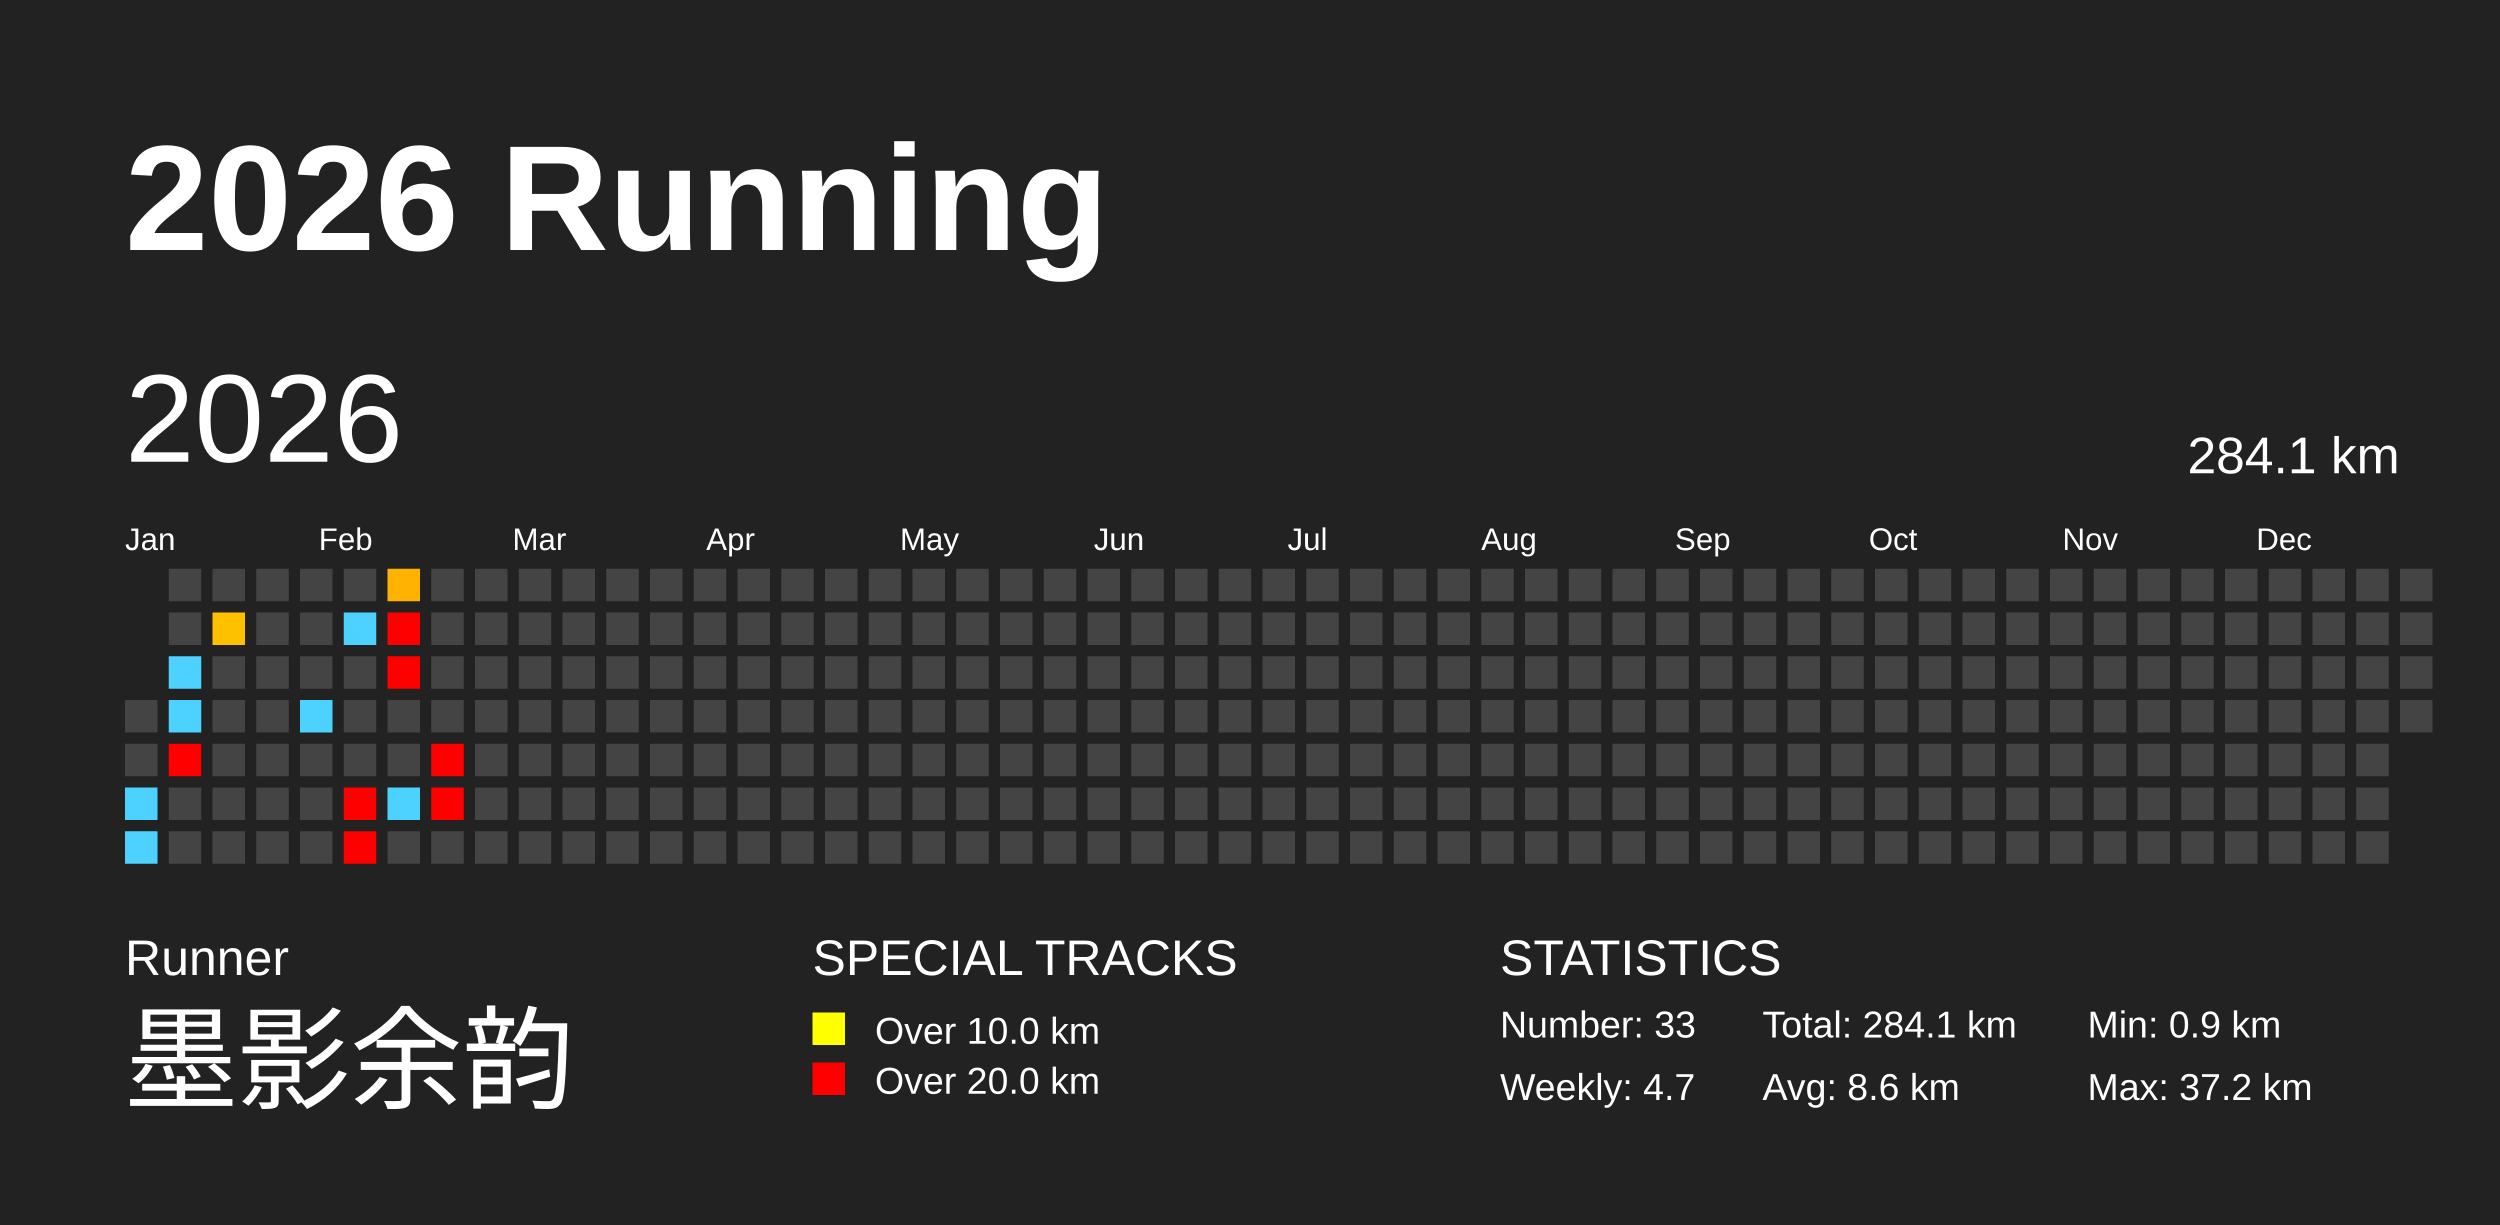
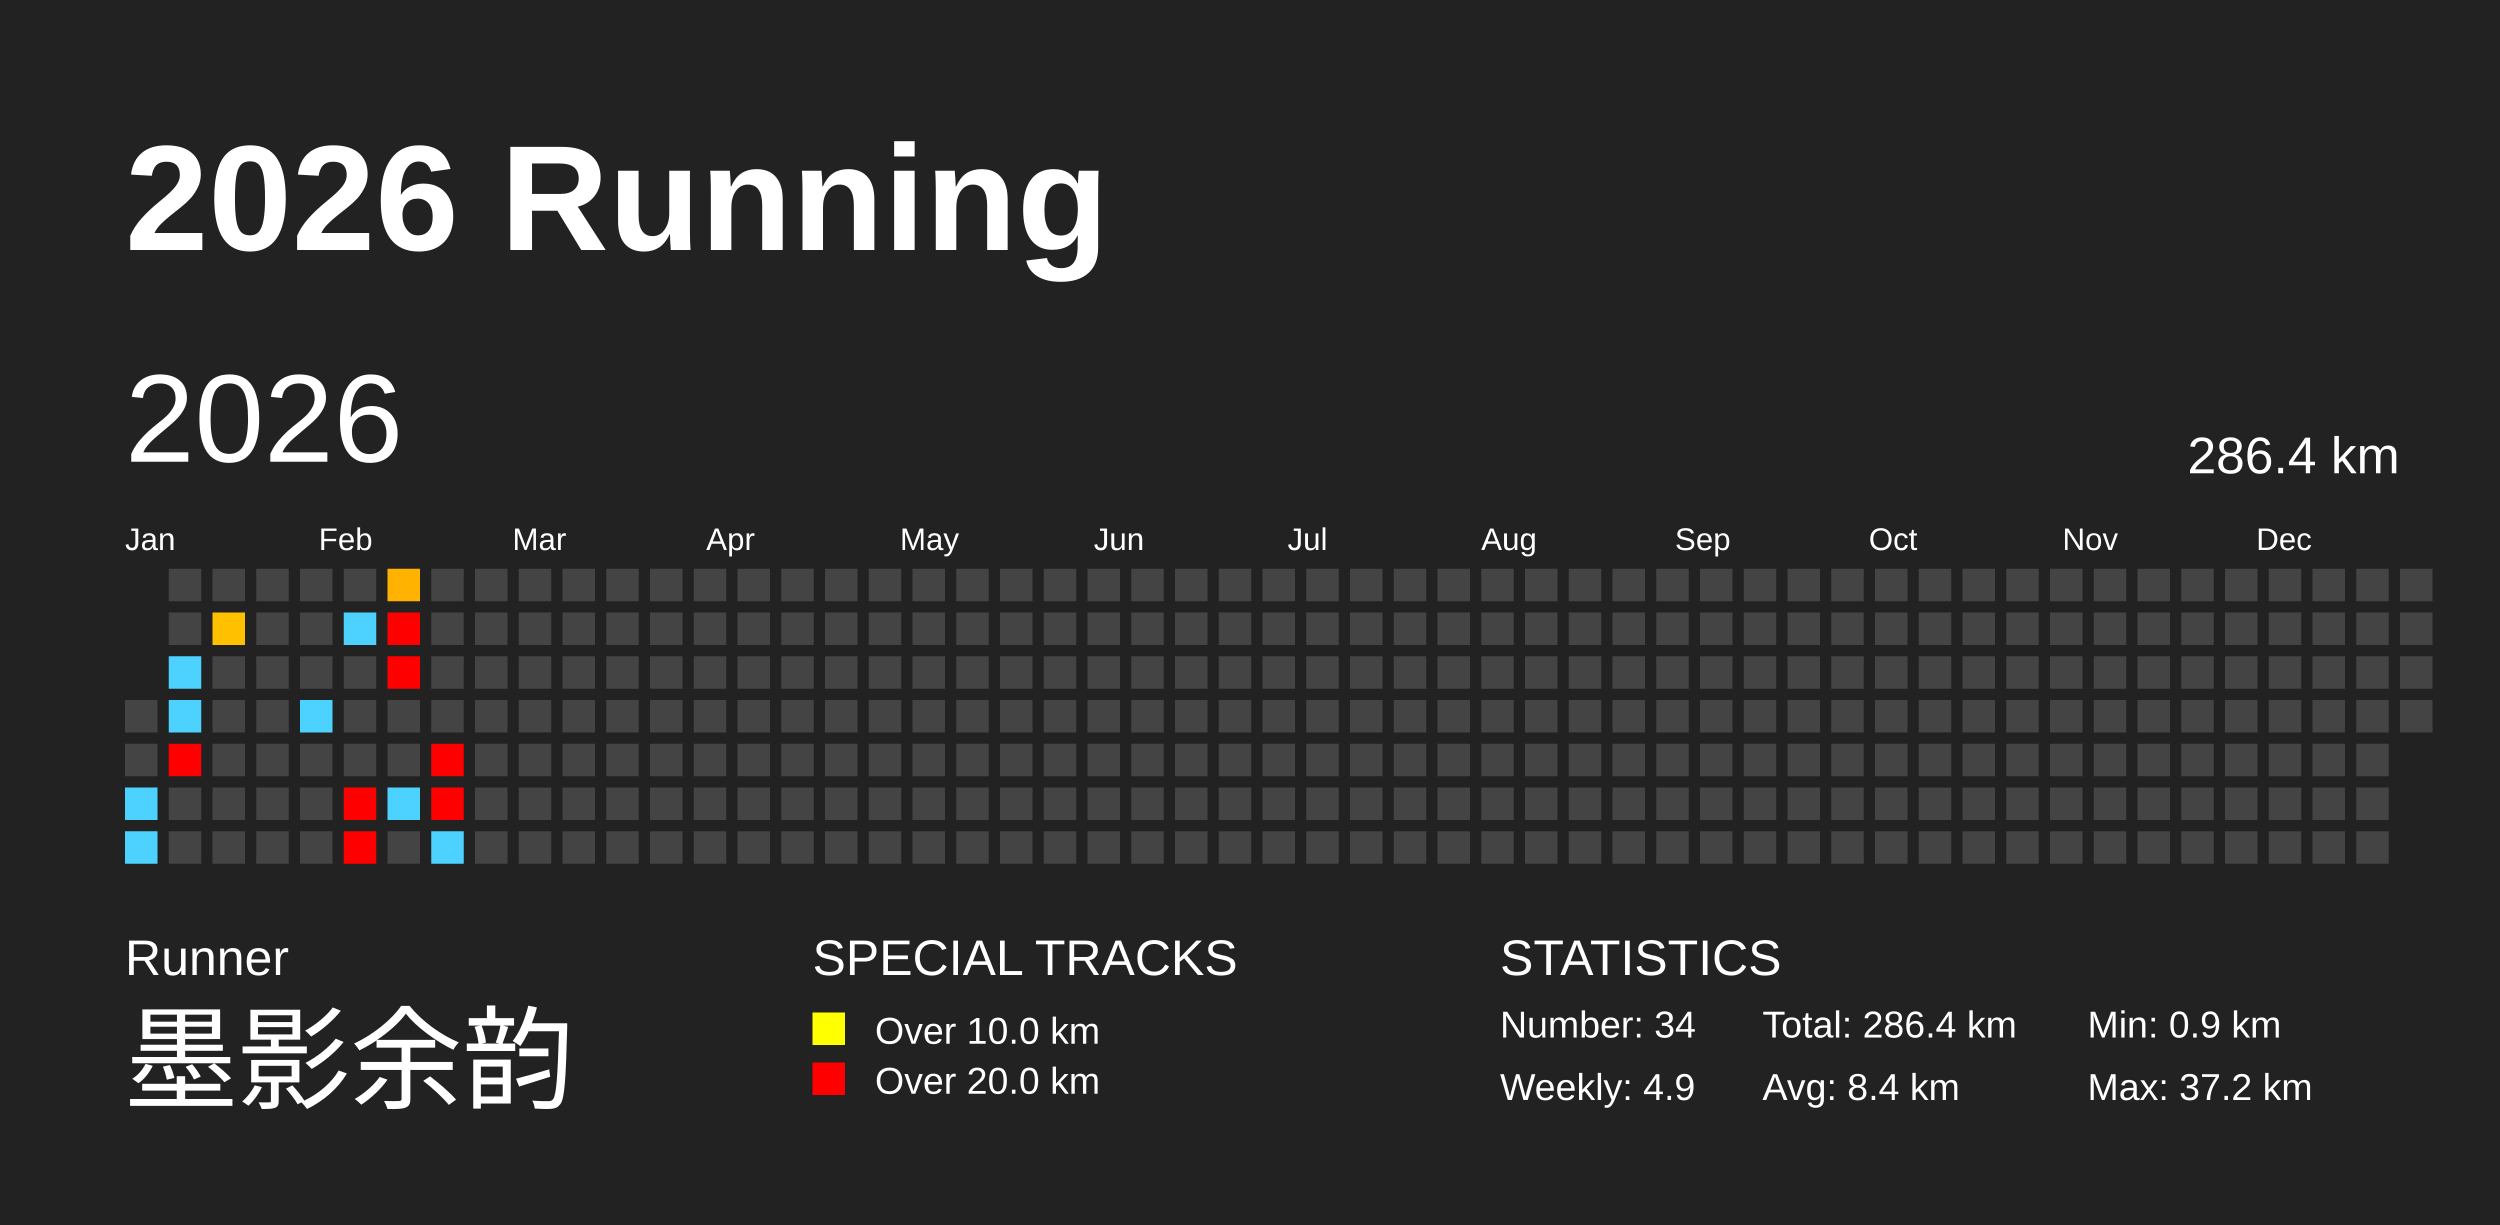
<svg xmlns="http://www.w3.org/2000/svg" baseProfile="full" height="98mm" version="1.1" viewBox="0,0,200,98" width="200mm">
  <defs />
  <rect fill="#222222" height="98" width="200" x="0" y="0" />
  <text fill="#FFFFFF" style="font-size:12px; font-family:Arial; font-weight:bold;" x="10" y="20">2026 Running</text>
  <text fill="#FFFFFF" style="font-size:4px; font-family:Arial" x="10" y="78">Runner</text>
  <text fill="#FFFFFF" style="font-size:9px; font-family:Arial" x="10" y="88">墨影余韵</text>
  <text fill="#FFFFFF" style="font-size:4px; font-family:Arial" x="65" y="78">SPECIAL TRACKS</text>
  <rect fill="yellow" height="2.6" width="2.6" x="65" y="81" />
  <text fill="#FFFFFF" style="font-size:3px; font-family:Arial" x="70" y="83.5">Over 10.0 km</text>
  <rect fill="red" height="2.6" width="2.6" x="65" y="85" />
  <text fill="#FFFFFF" style="font-size:3px; font-family:Arial" x="70" y="87.5">Over 20.0 km</text>
  <text fill="#FFFFFF" style="font-size:4px; font-family:Arial" x="120" y="78">STATISTICS</text>
-   <text fill="#FFFFFF" style="font-size:3px; font-family:Arial" x="120" y="83">Number: 33</text>
-   <text fill="#FFFFFF" style="font-size:3px; font-family:Arial" x="120" y="88">Weekly: 4.7</text>
-   <text fill="#FFFFFF" style="font-size:3px; font-family:Arial" x="141" y="83">Total: 284.1 km</text>
-   <text fill="#FFFFFF" style="font-size:3px; font-family:Arial" x="141" y="88">Avg: 8.6 km</text>
+   <text fill="#FFFFFF" style="font-size:3px; font-family:Arial" x="120" y="83">Number: 34</text>
+   <text fill="#FFFFFF" style="font-size:3px; font-family:Arial" x="120" y="88">Weekly: 4.9</text>
+   <text fill="#FFFFFF" style="font-size:3px; font-family:Arial" x="141" y="83">Total: 286.4 km</text>
+   <text fill="#FFFFFF" style="font-size:3px; font-family:Arial" x="141" y="88">Avg: 8.4 km</text>
  <text fill="#FFFFFF" style="font-size:3px; font-family:Arial" x="167" y="83">Min: 0.9 km</text>
  <text fill="#FFFFFF" style="font-size:3px; font-family:Arial" x="167" y="88">Max: 37.2 km</text>
  <text dominant-baseline="hanging" fill="#FFFFFF" style="font-size:10.0px; font-family:Arial;" x="10" y="30">2026</text>
-   <text dominant-baseline="hanging" fill="#FFFFFF" style="font-size:4.125px; font-family:Arial;" x="175" y="35">284.1 km</text>
+   <text dominant-baseline="hanging" fill="#FFFFFF" style="font-size:4.125px; font-family:Arial;" x="175" y="35">286.4 km</text>
  <text fill="#FFFFFF" style="font-size:2.5px; font-family:Arial" x="10.0" y="44">Jan</text>
  <text fill="#FFFFFF" style="font-size:2.5px; font-family:Arial" x="25.5" y="44">Feb</text>
  <text fill="#FFFFFF" style="font-size:2.5px; font-family:Arial" x="41.0" y="44">Mar</text>
  <text fill="#FFFFFF" style="font-size:2.5px; font-family:Arial" x="56.5" y="44">Apr</text>
  <text fill="#FFFFFF" style="font-size:2.5px; font-family:Arial" x="72.0" y="44">May</text>
  <text fill="#FFFFFF" style="font-size:2.5px; font-family:Arial" x="87.5" y="44">Jun</text>
  <text fill="#FFFFFF" style="font-size:2.5px; font-family:Arial" x="103.0" y="44">Jul</text>
  <text fill="#FFFFFF" style="font-size:2.5px; font-family:Arial" x="118.5" y="44">Aug</text>
  <text fill="#FFFFFF" style="font-size:2.5px; font-family:Arial" x="134.0" y="44">Sep</text>
  <text fill="#FFFFFF" style="font-size:2.5px; font-family:Arial" x="149.5" y="44">Oct</text>
  <text fill="#FFFFFF" style="font-size:2.5px; font-family:Arial" x="165.0" y="44">Nov</text>
  <text fill="#FFFFFF" style="font-size:2.5px; font-family:Arial" x="180.5" y="44">Dec</text>
  <rect fill="#444444" height="2.6" width="2.6" x="10.0" y="56.0" />
  <rect fill="#444444" height="2.6" width="2.6" x="10.0" y="59.5" />
  <rect fill="#4dd2ff" height="2.6" width="2.6" x="10.0" y="63.0" />
  <rect fill="#4dd2ff" height="2.6" width="2.6" x="10.0" y="66.5" />
  <rect fill="#444444" height="2.6" width="2.6" x="13.5" y="45.5" />
  <rect fill="#444444" height="2.6" width="2.6" x="13.5" y="49.0" />
  <rect fill="#4dd2ff" height="2.6" width="2.6" x="13.5" y="52.5" />
  <rect fill="#4dd2ff" height="2.6" width="2.6" x="13.5" y="56.0" />
  <rect fill="red" height="2.6" width="2.6" x="13.5" y="59.5" />
  <rect fill="#444444" height="2.6" width="2.6" x="13.5" y="63.0" />
  <rect fill="#444444" height="2.6" width="2.6" x="13.5" y="66.5" />
  <rect fill="#444444" height="2.6" width="2.6" x="17.0" y="45.5" />
  <rect fill="#ffc000" height="2.6" width="2.6" x="17.0" y="49.0" />
  <rect fill="#444444" height="2.6" width="2.6" x="17.0" y="52.5" />
  <rect fill="#444444" height="2.6" width="2.6" x="17.0" y="56.0" />
  <rect fill="#444444" height="2.6" width="2.6" x="17.0" y="59.5" />
  <rect fill="#444444" height="2.6" width="2.6" x="17.0" y="63.0" />
  <rect fill="#444444" height="2.6" width="2.6" x="17.0" y="66.5" />
  <rect fill="#444444" height="2.6" width="2.6" x="20.5" y="45.5" />
  <rect fill="#444444" height="2.6" width="2.6" x="20.5" y="49.0" />
  <rect fill="#444444" height="2.6" width="2.6" x="20.5" y="52.5" />
  <rect fill="#444444" height="2.6" width="2.6" x="20.5" y="56.0" />
  <rect fill="#444444" height="2.6" width="2.6" x="20.5" y="59.5" />
  <rect fill="#444444" height="2.6" width="2.6" x="20.5" y="63.0" />
  <rect fill="#444444" height="2.6" width="2.6" x="20.5" y="66.5" />
  <rect fill="#444444" height="2.6" width="2.6" x="24.0" y="45.5" />
  <rect fill="#444444" height="2.6" width="2.6" x="24.0" y="49.0" />
  <rect fill="#444444" height="2.6" width="2.6" x="24.0" y="52.5" />
  <rect fill="#4dd2ff" height="2.6" width="2.6" x="24.0" y="56.0" />
  <rect fill="#444444" height="2.6" width="2.6" x="24.0" y="59.5" />
  <rect fill="#444444" height="2.6" width="2.6" x="24.0" y="63.0" />
  <rect fill="#444444" height="2.6" width="2.6" x="24.0" y="66.5" />
  <rect fill="#444444" height="2.6" width="2.6" x="27.5" y="45.5" />
  <rect fill="#4dd2ff" height="2.6" width="2.6" x="27.5" y="49.0" />
  <rect fill="#444444" height="2.6" width="2.6" x="27.5" y="52.5" />
  <rect fill="#444444" height="2.6" width="2.6" x="27.5" y="56.0" />
  <rect fill="#444444" height="2.6" width="2.6" x="27.5" y="59.5" />
  <rect fill="red" height="2.6" width="2.6" x="27.5" y="63.0" />
  <rect fill="red" height="2.6" width="2.6" x="27.5" y="66.5" />
  <rect fill="#ffb200" height="2.6" width="2.6" x="31.0" y="45.5" />
  <rect fill="red" height="2.6" width="2.6" x="31.0" y="49.0" />
  <rect fill="red" height="2.6" width="2.6" x="31.0" y="52.5" />
  <rect fill="#444444" height="2.6" width="2.6" x="31.0" y="56.0" />
  <rect fill="#444444" height="2.6" width="2.6" x="31.0" y="59.5" />
  <rect fill="#4dd2ff" height="2.6" width="2.6" x="31.0" y="63.0" />
  <rect fill="#444444" height="2.6" width="2.6" x="31.0" y="66.5" />
  <rect fill="#444444" height="2.6" width="2.6" x="34.5" y="45.5" />
  <rect fill="#444444" height="2.6" width="2.6" x="34.5" y="49.0" />
  <rect fill="#444444" height="2.6" width="2.6" x="34.5" y="52.5" />
  <rect fill="#444444" height="2.6" width="2.6" x="34.5" y="56.0" />
  <rect fill="red" height="2.6" width="2.6" x="34.5" y="59.5" />
  <rect fill="red" height="2.6" width="2.6" x="34.5" y="63.0" />
-   <rect fill="#444444" height="2.6" width="2.6" x="34.5" y="66.5" />
+   <rect fill="#4dd2ff" height="2.6" width="2.6" x="34.5" y="66.5" />
  <rect fill="#444444" height="2.6" width="2.6" x="38.0" y="45.5" />
  <rect fill="#444444" height="2.6" width="2.6" x="38.0" y="49.0" />
  <rect fill="#444444" height="2.6" width="2.6" x="38.0" y="52.5" />
  <rect fill="#444444" height="2.6" width="2.6" x="38.0" y="56.0" />
  <rect fill="#444444" height="2.6" width="2.6" x="38.0" y="59.5" />
  <rect fill="#444444" height="2.6" width="2.6" x="38.0" y="63.0" />
  <rect fill="#444444" height="2.6" width="2.6" x="38.0" y="66.5" />
  <rect fill="#444444" height="2.6" width="2.6" x="41.5" y="45.5" />
  <rect fill="#444444" height="2.6" width="2.6" x="41.5" y="49.0" />
  <rect fill="#444444" height="2.6" width="2.6" x="41.5" y="52.5" />
  <rect fill="#444444" height="2.6" width="2.6" x="41.5" y="56.0" />
  <rect fill="#444444" height="2.6" width="2.6" x="41.5" y="59.5" />
  <rect fill="#444444" height="2.6" width="2.6" x="41.5" y="63.0" />
  <rect fill="#444444" height="2.6" width="2.6" x="41.5" y="66.5" />
  <rect fill="#444444" height="2.6" width="2.6" x="45.0" y="45.5" />
  <rect fill="#444444" height="2.6" width="2.6" x="45.0" y="49.0" />
  <rect fill="#444444" height="2.6" width="2.6" x="45.0" y="52.5" />
  <rect fill="#444444" height="2.6" width="2.6" x="45.0" y="56.0" />
  <rect fill="#444444" height="2.6" width="2.6" x="45.0" y="59.5" />
  <rect fill="#444444" height="2.6" width="2.6" x="45.0" y="63.0" />
  <rect fill="#444444" height="2.6" width="2.6" x="45.0" y="66.5" />
  <rect fill="#444444" height="2.6" width="2.6" x="48.5" y="45.5" />
  <rect fill="#444444" height="2.6" width="2.6" x="48.5" y="49.0" />
  <rect fill="#444444" height="2.6" width="2.6" x="48.5" y="52.5" />
  <rect fill="#444444" height="2.6" width="2.6" x="48.5" y="56.0" />
  <rect fill="#444444" height="2.6" width="2.6" x="48.5" y="59.5" />
  <rect fill="#444444" height="2.6" width="2.6" x="48.5" y="63.0" />
  <rect fill="#444444" height="2.6" width="2.6" x="48.5" y="66.5" />
  <rect fill="#444444" height="2.6" width="2.6" x="52.0" y="45.5" />
  <rect fill="#444444" height="2.6" width="2.6" x="52.0" y="49.0" />
  <rect fill="#444444" height="2.6" width="2.6" x="52.0" y="52.5" />
  <rect fill="#444444" height="2.6" width="2.6" x="52.0" y="56.0" />
  <rect fill="#444444" height="2.6" width="2.6" x="52.0" y="59.5" />
  <rect fill="#444444" height="2.6" width="2.6" x="52.0" y="63.0" />
  <rect fill="#444444" height="2.6" width="2.6" x="52.0" y="66.5" />
  <rect fill="#444444" height="2.6" width="2.6" x="55.5" y="45.5" />
  <rect fill="#444444" height="2.6" width="2.6" x="55.5" y="49.0" />
  <rect fill="#444444" height="2.6" width="2.6" x="55.5" y="52.5" />
  <rect fill="#444444" height="2.6" width="2.6" x="55.5" y="56.0" />
  <rect fill="#444444" height="2.6" width="2.6" x="55.5" y="59.5" />
  <rect fill="#444444" height="2.6" width="2.6" x="55.5" y="63.0" />
  <rect fill="#444444" height="2.6" width="2.6" x="55.5" y="66.5" />
  <rect fill="#444444" height="2.6" width="2.6" x="59.0" y="45.5" />
  <rect fill="#444444" height="2.6" width="2.6" x="59.0" y="49.0" />
  <rect fill="#444444" height="2.6" width="2.6" x="59.0" y="52.5" />
  <rect fill="#444444" height="2.6" width="2.6" x="59.0" y="56.0" />
  <rect fill="#444444" height="2.6" width="2.6" x="59.0" y="59.5" />
  <rect fill="#444444" height="2.6" width="2.6" x="59.0" y="63.0" />
  <rect fill="#444444" height="2.6" width="2.6" x="59.0" y="66.5" />
  <rect fill="#444444" height="2.6" width="2.6" x="62.5" y="45.5" />
  <rect fill="#444444" height="2.6" width="2.6" x="62.5" y="49.0" />
  <rect fill="#444444" height="2.6" width="2.6" x="62.5" y="52.5" />
  <rect fill="#444444" height="2.6" width="2.6" x="62.5" y="56.0" />
  <rect fill="#444444" height="2.6" width="2.6" x="62.5" y="59.5" />
  <rect fill="#444444" height="2.6" width="2.6" x="62.5" y="63.0" />
  <rect fill="#444444" height="2.6" width="2.6" x="62.5" y="66.5" />
  <rect fill="#444444" height="2.6" width="2.6" x="66.0" y="45.5" />
  <rect fill="#444444" height="2.6" width="2.6" x="66.0" y="49.0" />
  <rect fill="#444444" height="2.6" width="2.6" x="66.0" y="52.5" />
  <rect fill="#444444" height="2.6" width="2.6" x="66.0" y="56.0" />
  <rect fill="#444444" height="2.6" width="2.6" x="66.0" y="59.5" />
  <rect fill="#444444" height="2.6" width="2.6" x="66.0" y="63.0" />
  <rect fill="#444444" height="2.6" width="2.6" x="66.0" y="66.5" />
  <rect fill="#444444" height="2.6" width="2.6" x="69.5" y="45.5" />
  <rect fill="#444444" height="2.6" width="2.6" x="69.5" y="49.0" />
  <rect fill="#444444" height="2.6" width="2.6" x="69.5" y="52.5" />
  <rect fill="#444444" height="2.6" width="2.6" x="69.5" y="56.0" />
  <rect fill="#444444" height="2.6" width="2.6" x="69.5" y="59.5" />
  <rect fill="#444444" height="2.6" width="2.6" x="69.5" y="63.0" />
  <rect fill="#444444" height="2.6" width="2.6" x="69.5" y="66.5" />
  <rect fill="#444444" height="2.6" width="2.6" x="73.0" y="45.5" />
  <rect fill="#444444" height="2.6" width="2.6" x="73.0" y="49.0" />
  <rect fill="#444444" height="2.6" width="2.6" x="73.0" y="52.5" />
  <rect fill="#444444" height="2.6" width="2.6" x="73.0" y="56.0" />
  <rect fill="#444444" height="2.6" width="2.6" x="73.0" y="59.5" />
  <rect fill="#444444" height="2.6" width="2.6" x="73.0" y="63.0" />
  <rect fill="#444444" height="2.6" width="2.6" x="73.0" y="66.5" />
  <rect fill="#444444" height="2.6" width="2.6" x="76.5" y="45.5" />
  <rect fill="#444444" height="2.6" width="2.6" x="76.5" y="49.0" />
  <rect fill="#444444" height="2.6" width="2.6" x="76.5" y="52.5" />
  <rect fill="#444444" height="2.6" width="2.6" x="76.5" y="56.0" />
  <rect fill="#444444" height="2.6" width="2.6" x="76.5" y="59.5" />
  <rect fill="#444444" height="2.6" width="2.6" x="76.5" y="63.0" />
  <rect fill="#444444" height="2.6" width="2.6" x="76.5" y="66.5" />
  <rect fill="#444444" height="2.6" width="2.6" x="80.0" y="45.5" />
  <rect fill="#444444" height="2.6" width="2.6" x="80.0" y="49.0" />
  <rect fill="#444444" height="2.6" width="2.6" x="80.0" y="52.5" />
  <rect fill="#444444" height="2.6" width="2.6" x="80.0" y="56.0" />
  <rect fill="#444444" height="2.6" width="2.6" x="80.0" y="59.5" />
  <rect fill="#444444" height="2.6" width="2.6" x="80.0" y="63.0" />
  <rect fill="#444444" height="2.6" width="2.6" x="80.0" y="66.5" />
  <rect fill="#444444" height="2.6" width="2.6" x="83.5" y="45.5" />
  <rect fill="#444444" height="2.6" width="2.6" x="83.5" y="49.0" />
  <rect fill="#444444" height="2.6" width="2.6" x="83.5" y="52.5" />
  <rect fill="#444444" height="2.6" width="2.6" x="83.5" y="56.0" />
  <rect fill="#444444" height="2.6" width="2.6" x="83.5" y="59.5" />
  <rect fill="#444444" height="2.6" width="2.6" x="83.5" y="63.0" />
  <rect fill="#444444" height="2.6" width="2.6" x="83.5" y="66.5" />
  <rect fill="#444444" height="2.6" width="2.6" x="87.0" y="45.5" />
  <rect fill="#444444" height="2.6" width="2.6" x="87.0" y="49.0" />
  <rect fill="#444444" height="2.6" width="2.6" x="87.0" y="52.5" />
  <rect fill="#444444" height="2.6" width="2.6" x="87.0" y="56.0" />
  <rect fill="#444444" height="2.6" width="2.6" x="87.0" y="59.5" />
  <rect fill="#444444" height="2.6" width="2.6" x="87.0" y="63.0" />
  <rect fill="#444444" height="2.6" width="2.6" x="87.0" y="66.5" />
  <rect fill="#444444" height="2.6" width="2.6" x="90.5" y="45.5" />
  <rect fill="#444444" height="2.6" width="2.6" x="90.5" y="49.0" />
  <rect fill="#444444" height="2.6" width="2.6" x="90.5" y="52.5" />
  <rect fill="#444444" height="2.6" width="2.6" x="90.5" y="56.0" />
  <rect fill="#444444" height="2.6" width="2.6" x="90.5" y="59.5" />
  <rect fill="#444444" height="2.6" width="2.6" x="90.5" y="63.0" />
  <rect fill="#444444" height="2.6" width="2.6" x="90.5" y="66.5" />
  <rect fill="#444444" height="2.6" width="2.6" x="94.0" y="45.5" />
  <rect fill="#444444" height="2.6" width="2.6" x="94.0" y="49.0" />
  <rect fill="#444444" height="2.6" width="2.6" x="94.0" y="52.5" />
  <rect fill="#444444" height="2.6" width="2.6" x="94.0" y="56.0" />
  <rect fill="#444444" height="2.6" width="2.6" x="94.0" y="59.5" />
  <rect fill="#444444" height="2.6" width="2.6" x="94.0" y="63.0" />
  <rect fill="#444444" height="2.6" width="2.6" x="94.0" y="66.5" />
  <rect fill="#444444" height="2.6" width="2.6" x="97.5" y="45.5" />
  <rect fill="#444444" height="2.6" width="2.6" x="97.5" y="49.0" />
  <rect fill="#444444" height="2.6" width="2.6" x="97.5" y="52.5" />
  <rect fill="#444444" height="2.6" width="2.6" x="97.5" y="56.0" />
  <rect fill="#444444" height="2.6" width="2.6" x="97.5" y="59.5" />
  <rect fill="#444444" height="2.6" width="2.6" x="97.5" y="63.0" />
  <rect fill="#444444" height="2.6" width="2.6" x="97.5" y="66.5" />
  <rect fill="#444444" height="2.6" width="2.6" x="101.0" y="45.5" />
  <rect fill="#444444" height="2.6" width="2.6" x="101.0" y="49.0" />
  <rect fill="#444444" height="2.6" width="2.6" x="101.0" y="52.5" />
  <rect fill="#444444" height="2.6" width="2.6" x="101.0" y="56.0" />
  <rect fill="#444444" height="2.6" width="2.6" x="101.0" y="59.5" />
  <rect fill="#444444" height="2.6" width="2.6" x="101.0" y="63.0" />
  <rect fill="#444444" height="2.6" width="2.6" x="101.0" y="66.5" />
  <rect fill="#444444" height="2.6" width="2.6" x="104.5" y="45.5" />
  <rect fill="#444444" height="2.6" width="2.6" x="104.5" y="49.0" />
  <rect fill="#444444" height="2.6" width="2.6" x="104.5" y="52.5" />
  <rect fill="#444444" height="2.6" width="2.6" x="104.5" y="56.0" />
  <rect fill="#444444" height="2.6" width="2.6" x="104.5" y="59.5" />
  <rect fill="#444444" height="2.6" width="2.6" x="104.5" y="63.0" />
  <rect fill="#444444" height="2.6" width="2.6" x="104.5" y="66.5" />
  <rect fill="#444444" height="2.6" width="2.6" x="108.0" y="45.5" />
  <rect fill="#444444" height="2.6" width="2.6" x="108.0" y="49.0" />
  <rect fill="#444444" height="2.6" width="2.6" x="108.0" y="52.5" />
  <rect fill="#444444" height="2.6" width="2.6" x="108.0" y="56.0" />
  <rect fill="#444444" height="2.6" width="2.6" x="108.0" y="59.5" />
  <rect fill="#444444" height="2.6" width="2.6" x="108.0" y="63.0" />
  <rect fill="#444444" height="2.6" width="2.6" x="108.0" y="66.5" />
  <rect fill="#444444" height="2.6" width="2.6" x="111.5" y="45.5" />
  <rect fill="#444444" height="2.6" width="2.6" x="111.5" y="49.0" />
  <rect fill="#444444" height="2.6" width="2.6" x="111.5" y="52.5" />
  <rect fill="#444444" height="2.6" width="2.6" x="111.5" y="56.0" />
  <rect fill="#444444" height="2.6" width="2.6" x="111.5" y="59.5" />
  <rect fill="#444444" height="2.6" width="2.6" x="111.5" y="63.0" />
  <rect fill="#444444" height="2.6" width="2.6" x="111.5" y="66.5" />
  <rect fill="#444444" height="2.6" width="2.6" x="115.0" y="45.5" />
  <rect fill="#444444" height="2.6" width="2.6" x="115.0" y="49.0" />
  <rect fill="#444444" height="2.6" width="2.6" x="115.0" y="52.5" />
  <rect fill="#444444" height="2.6" width="2.6" x="115.0" y="56.0" />
  <rect fill="#444444" height="2.6" width="2.6" x="115.0" y="59.5" />
  <rect fill="#444444" height="2.6" width="2.6" x="115.0" y="63.0" />
  <rect fill="#444444" height="2.6" width="2.6" x="115.0" y="66.5" />
  <rect fill="#444444" height="2.6" width="2.6" x="118.5" y="45.5" />
  <rect fill="#444444" height="2.6" width="2.6" x="118.5" y="49.0" />
  <rect fill="#444444" height="2.6" width="2.6" x="118.5" y="52.5" />
  <rect fill="#444444" height="2.6" width="2.6" x="118.5" y="56.0" />
  <rect fill="#444444" height="2.6" width="2.6" x="118.5" y="59.5" />
  <rect fill="#444444" height="2.6" width="2.6" x="118.5" y="63.0" />
  <rect fill="#444444" height="2.6" width="2.6" x="118.5" y="66.5" />
  <rect fill="#444444" height="2.6" width="2.6" x="122.0" y="45.5" />
  <rect fill="#444444" height="2.6" width="2.6" x="122.0" y="49.0" />
  <rect fill="#444444" height="2.6" width="2.6" x="122.0" y="52.5" />
  <rect fill="#444444" height="2.6" width="2.6" x="122.0" y="56.0" />
  <rect fill="#444444" height="2.6" width="2.6" x="122.0" y="59.5" />
  <rect fill="#444444" height="2.6" width="2.6" x="122.0" y="63.0" />
  <rect fill="#444444" height="2.6" width="2.6" x="122.0" y="66.5" />
  <rect fill="#444444" height="2.6" width="2.6" x="125.5" y="45.5" />
  <rect fill="#444444" height="2.6" width="2.6" x="125.5" y="49.0" />
  <rect fill="#444444" height="2.6" width="2.6" x="125.5" y="52.5" />
  <rect fill="#444444" height="2.6" width="2.6" x="125.5" y="56.0" />
  <rect fill="#444444" height="2.6" width="2.6" x="125.5" y="59.5" />
  <rect fill="#444444" height="2.6" width="2.6" x="125.5" y="63.0" />
  <rect fill="#444444" height="2.6" width="2.6" x="125.5" y="66.5" />
  <rect fill="#444444" height="2.6" width="2.6" x="129.0" y="45.5" />
  <rect fill="#444444" height="2.6" width="2.6" x="129.0" y="49.0" />
  <rect fill="#444444" height="2.6" width="2.6" x="129.0" y="52.5" />
  <rect fill="#444444" height="2.6" width="2.6" x="129.0" y="56.0" />
  <rect fill="#444444" height="2.6" width="2.6" x="129.0" y="59.5" />
  <rect fill="#444444" height="2.6" width="2.6" x="129.0" y="63.0" />
  <rect fill="#444444" height="2.6" width="2.6" x="129.0" y="66.5" />
  <rect fill="#444444" height="2.6" width="2.6" x="132.5" y="45.5" />
  <rect fill="#444444" height="2.6" width="2.6" x="132.5" y="49.0" />
  <rect fill="#444444" height="2.6" width="2.6" x="132.5" y="52.5" />
  <rect fill="#444444" height="2.6" width="2.6" x="132.5" y="56.0" />
  <rect fill="#444444" height="2.6" width="2.6" x="132.5" y="59.5" />
  <rect fill="#444444" height="2.6" width="2.6" x="132.5" y="63.0" />
  <rect fill="#444444" height="2.6" width="2.6" x="132.5" y="66.5" />
  <rect fill="#444444" height="2.6" width="2.6" x="136.0" y="45.5" />
  <rect fill="#444444" height="2.6" width="2.6" x="136.0" y="49.0" />
  <rect fill="#444444" height="2.6" width="2.6" x="136.0" y="52.5" />
  <rect fill="#444444" height="2.6" width="2.6" x="136.0" y="56.0" />
  <rect fill="#444444" height="2.6" width="2.6" x="136.0" y="59.5" />
  <rect fill="#444444" height="2.6" width="2.6" x="136.0" y="63.0" />
  <rect fill="#444444" height="2.6" width="2.6" x="136.0" y="66.5" />
  <rect fill="#444444" height="2.6" width="2.6" x="139.5" y="45.5" />
  <rect fill="#444444" height="2.6" width="2.6" x="139.5" y="49.0" />
  <rect fill="#444444" height="2.6" width="2.6" x="139.5" y="52.5" />
  <rect fill="#444444" height="2.6" width="2.6" x="139.5" y="56.0" />
  <rect fill="#444444" height="2.6" width="2.6" x="139.5" y="59.5" />
  <rect fill="#444444" height="2.6" width="2.6" x="139.5" y="63.0" />
  <rect fill="#444444" height="2.6" width="2.6" x="139.5" y="66.5" />
  <rect fill="#444444" height="2.6" width="2.6" x="143.0" y="45.5" />
  <rect fill="#444444" height="2.6" width="2.6" x="143.0" y="49.0" />
  <rect fill="#444444" height="2.6" width="2.6" x="143.0" y="52.5" />
  <rect fill="#444444" height="2.6" width="2.6" x="143.0" y="56.0" />
  <rect fill="#444444" height="2.6" width="2.6" x="143.0" y="59.5" />
  <rect fill="#444444" height="2.6" width="2.6" x="143.0" y="63.0" />
  <rect fill="#444444" height="2.6" width="2.6" x="143.0" y="66.5" />
  <rect fill="#444444" height="2.6" width="2.6" x="146.5" y="45.5" />
  <rect fill="#444444" height="2.6" width="2.6" x="146.5" y="49.0" />
  <rect fill="#444444" height="2.6" width="2.6" x="146.5" y="52.5" />
  <rect fill="#444444" height="2.6" width="2.6" x="146.5" y="56.0" />
  <rect fill="#444444" height="2.6" width="2.6" x="146.5" y="59.5" />
  <rect fill="#444444" height="2.6" width="2.6" x="146.5" y="63.0" />
  <rect fill="#444444" height="2.6" width="2.6" x="146.5" y="66.5" />
  <rect fill="#444444" height="2.6" width="2.6" x="150.0" y="45.5" />
  <rect fill="#444444" height="2.6" width="2.6" x="150.0" y="49.0" />
  <rect fill="#444444" height="2.6" width="2.6" x="150.0" y="52.5" />
  <rect fill="#444444" height="2.6" width="2.6" x="150.0" y="56.0" />
  <rect fill="#444444" height="2.6" width="2.6" x="150.0" y="59.5" />
  <rect fill="#444444" height="2.6" width="2.6" x="150.0" y="63.0" />
  <rect fill="#444444" height="2.6" width="2.6" x="150.0" y="66.5" />
  <rect fill="#444444" height="2.6" width="2.6" x="153.5" y="45.5" />
  <rect fill="#444444" height="2.6" width="2.6" x="153.5" y="49.0" />
  <rect fill="#444444" height="2.6" width="2.6" x="153.5" y="52.5" />
  <rect fill="#444444" height="2.6" width="2.6" x="153.5" y="56.0" />
  <rect fill="#444444" height="2.6" width="2.6" x="153.5" y="59.5" />
  <rect fill="#444444" height="2.6" width="2.6" x="153.5" y="63.0" />
  <rect fill="#444444" height="2.6" width="2.6" x="153.5" y="66.5" />
  <rect fill="#444444" height="2.6" width="2.6" x="157.0" y="45.5" />
  <rect fill="#444444" height="2.6" width="2.6" x="157.0" y="49.0" />
  <rect fill="#444444" height="2.6" width="2.6" x="157.0" y="52.5" />
  <rect fill="#444444" height="2.6" width="2.6" x="157.0" y="56.0" />
  <rect fill="#444444" height="2.6" width="2.6" x="157.0" y="59.5" />
  <rect fill="#444444" height="2.6" width="2.6" x="157.0" y="63.0" />
  <rect fill="#444444" height="2.6" width="2.6" x="157.0" y="66.5" />
  <rect fill="#444444" height="2.6" width="2.6" x="160.5" y="45.5" />
  <rect fill="#444444" height="2.6" width="2.6" x="160.5" y="49.0" />
  <rect fill="#444444" height="2.6" width="2.6" x="160.5" y="52.5" />
  <rect fill="#444444" height="2.6" width="2.6" x="160.5" y="56.0" />
  <rect fill="#444444" height="2.6" width="2.6" x="160.5" y="59.5" />
  <rect fill="#444444" height="2.6" width="2.6" x="160.5" y="63.0" />
  <rect fill="#444444" height="2.6" width="2.6" x="160.5" y="66.5" />
  <rect fill="#444444" height="2.6" width="2.6" x="164.0" y="45.5" />
  <rect fill="#444444" height="2.6" width="2.6" x="164.0" y="49.0" />
  <rect fill="#444444" height="2.6" width="2.6" x="164.0" y="52.5" />
  <rect fill="#444444" height="2.6" width="2.6" x="164.0" y="56.0" />
  <rect fill="#444444" height="2.6" width="2.6" x="164.0" y="59.5" />
  <rect fill="#444444" height="2.6" width="2.6" x="164.0" y="63.0" />
  <rect fill="#444444" height="2.6" width="2.6" x="164.0" y="66.5" />
  <rect fill="#444444" height="2.6" width="2.6" x="167.5" y="45.5" />
  <rect fill="#444444" height="2.6" width="2.6" x="167.5" y="49.0" />
  <rect fill="#444444" height="2.6" width="2.6" x="167.5" y="52.5" />
  <rect fill="#444444" height="2.6" width="2.6" x="167.5" y="56.0" />
  <rect fill="#444444" height="2.6" width="2.6" x="167.5" y="59.5" />
  <rect fill="#444444" height="2.6" width="2.6" x="167.5" y="63.0" />
  <rect fill="#444444" height="2.6" width="2.6" x="167.5" y="66.5" />
  <rect fill="#444444" height="2.6" width="2.6" x="171.0" y="45.5" />
  <rect fill="#444444" height="2.6" width="2.6" x="171.0" y="49.0" />
  <rect fill="#444444" height="2.6" width="2.6" x="171.0" y="52.5" />
  <rect fill="#444444" height="2.6" width="2.6" x="171.0" y="56.0" />
  <rect fill="#444444" height="2.6" width="2.6" x="171.0" y="59.5" />
  <rect fill="#444444" height="2.6" width="2.6" x="171.0" y="63.0" />
  <rect fill="#444444" height="2.6" width="2.6" x="171.0" y="66.5" />
  <rect fill="#444444" height="2.6" width="2.6" x="174.5" y="45.5" />
  <rect fill="#444444" height="2.6" width="2.6" x="174.5" y="49.0" />
  <rect fill="#444444" height="2.6" width="2.6" x="174.5" y="52.5" />
  <rect fill="#444444" height="2.6" width="2.6" x="174.5" y="56.0" />
  <rect fill="#444444" height="2.6" width="2.6" x="174.5" y="59.5" />
  <rect fill="#444444" height="2.6" width="2.6" x="174.5" y="63.0" />
  <rect fill="#444444" height="2.6" width="2.6" x="174.5" y="66.5" />
  <rect fill="#444444" height="2.6" width="2.6" x="178.0" y="45.5" />
  <rect fill="#444444" height="2.6" width="2.6" x="178.0" y="49.0" />
  <rect fill="#444444" height="2.6" width="2.6" x="178.0" y="52.5" />
  <rect fill="#444444" height="2.6" width="2.6" x="178.0" y="56.0" />
  <rect fill="#444444" height="2.6" width="2.6" x="178.0" y="59.5" />
  <rect fill="#444444" height="2.6" width="2.6" x="178.0" y="63.0" />
  <rect fill="#444444" height="2.6" width="2.6" x="178.0" y="66.5" />
  <rect fill="#444444" height="2.6" width="2.6" x="181.5" y="45.5" />
  <rect fill="#444444" height="2.6" width="2.6" x="181.5" y="49.0" />
  <rect fill="#444444" height="2.6" width="2.6" x="181.5" y="52.5" />
  <rect fill="#444444" height="2.6" width="2.6" x="181.5" y="56.0" />
  <rect fill="#444444" height="2.6" width="2.6" x="181.5" y="59.5" />
  <rect fill="#444444" height="2.6" width="2.6" x="181.5" y="63.0" />
  <rect fill="#444444" height="2.6" width="2.6" x="181.5" y="66.5" />
  <rect fill="#444444" height="2.6" width="2.6" x="185.0" y="45.5" />
  <rect fill="#444444" height="2.6" width="2.6" x="185.0" y="49.0" />
  <rect fill="#444444" height="2.6" width="2.6" x="185.0" y="52.5" />
  <rect fill="#444444" height="2.6" width="2.6" x="185.0" y="56.0" />
  <rect fill="#444444" height="2.6" width="2.6" x="185.0" y="59.5" />
  <rect fill="#444444" height="2.6" width="2.6" x="185.0" y="63.0" />
  <rect fill="#444444" height="2.6" width="2.6" x="185.0" y="66.5" />
  <rect fill="#444444" height="2.6" width="2.6" x="188.5" y="45.5" />
  <rect fill="#444444" height="2.6" width="2.6" x="188.5" y="49.0" />
  <rect fill="#444444" height="2.6" width="2.6" x="188.5" y="52.5" />
  <rect fill="#444444" height="2.6" width="2.6" x="188.5" y="56.0" />
  <rect fill="#444444" height="2.6" width="2.6" x="188.5" y="59.5" />
  <rect fill="#444444" height="2.6" width="2.6" x="188.5" y="63.0" />
  <rect fill="#444444" height="2.6" width="2.6" x="188.5" y="66.5" />
  <rect fill="#444444" height="2.6" width="2.6" x="192.0" y="45.5" />
  <rect fill="#444444" height="2.6" width="2.6" x="192.0" y="49.0" />
  <rect fill="#444444" height="2.6" width="2.6" x="192.0" y="52.5" />
  <rect fill="#444444" height="2.6" width="2.6" x="192.0" y="56.0" />
</svg>
